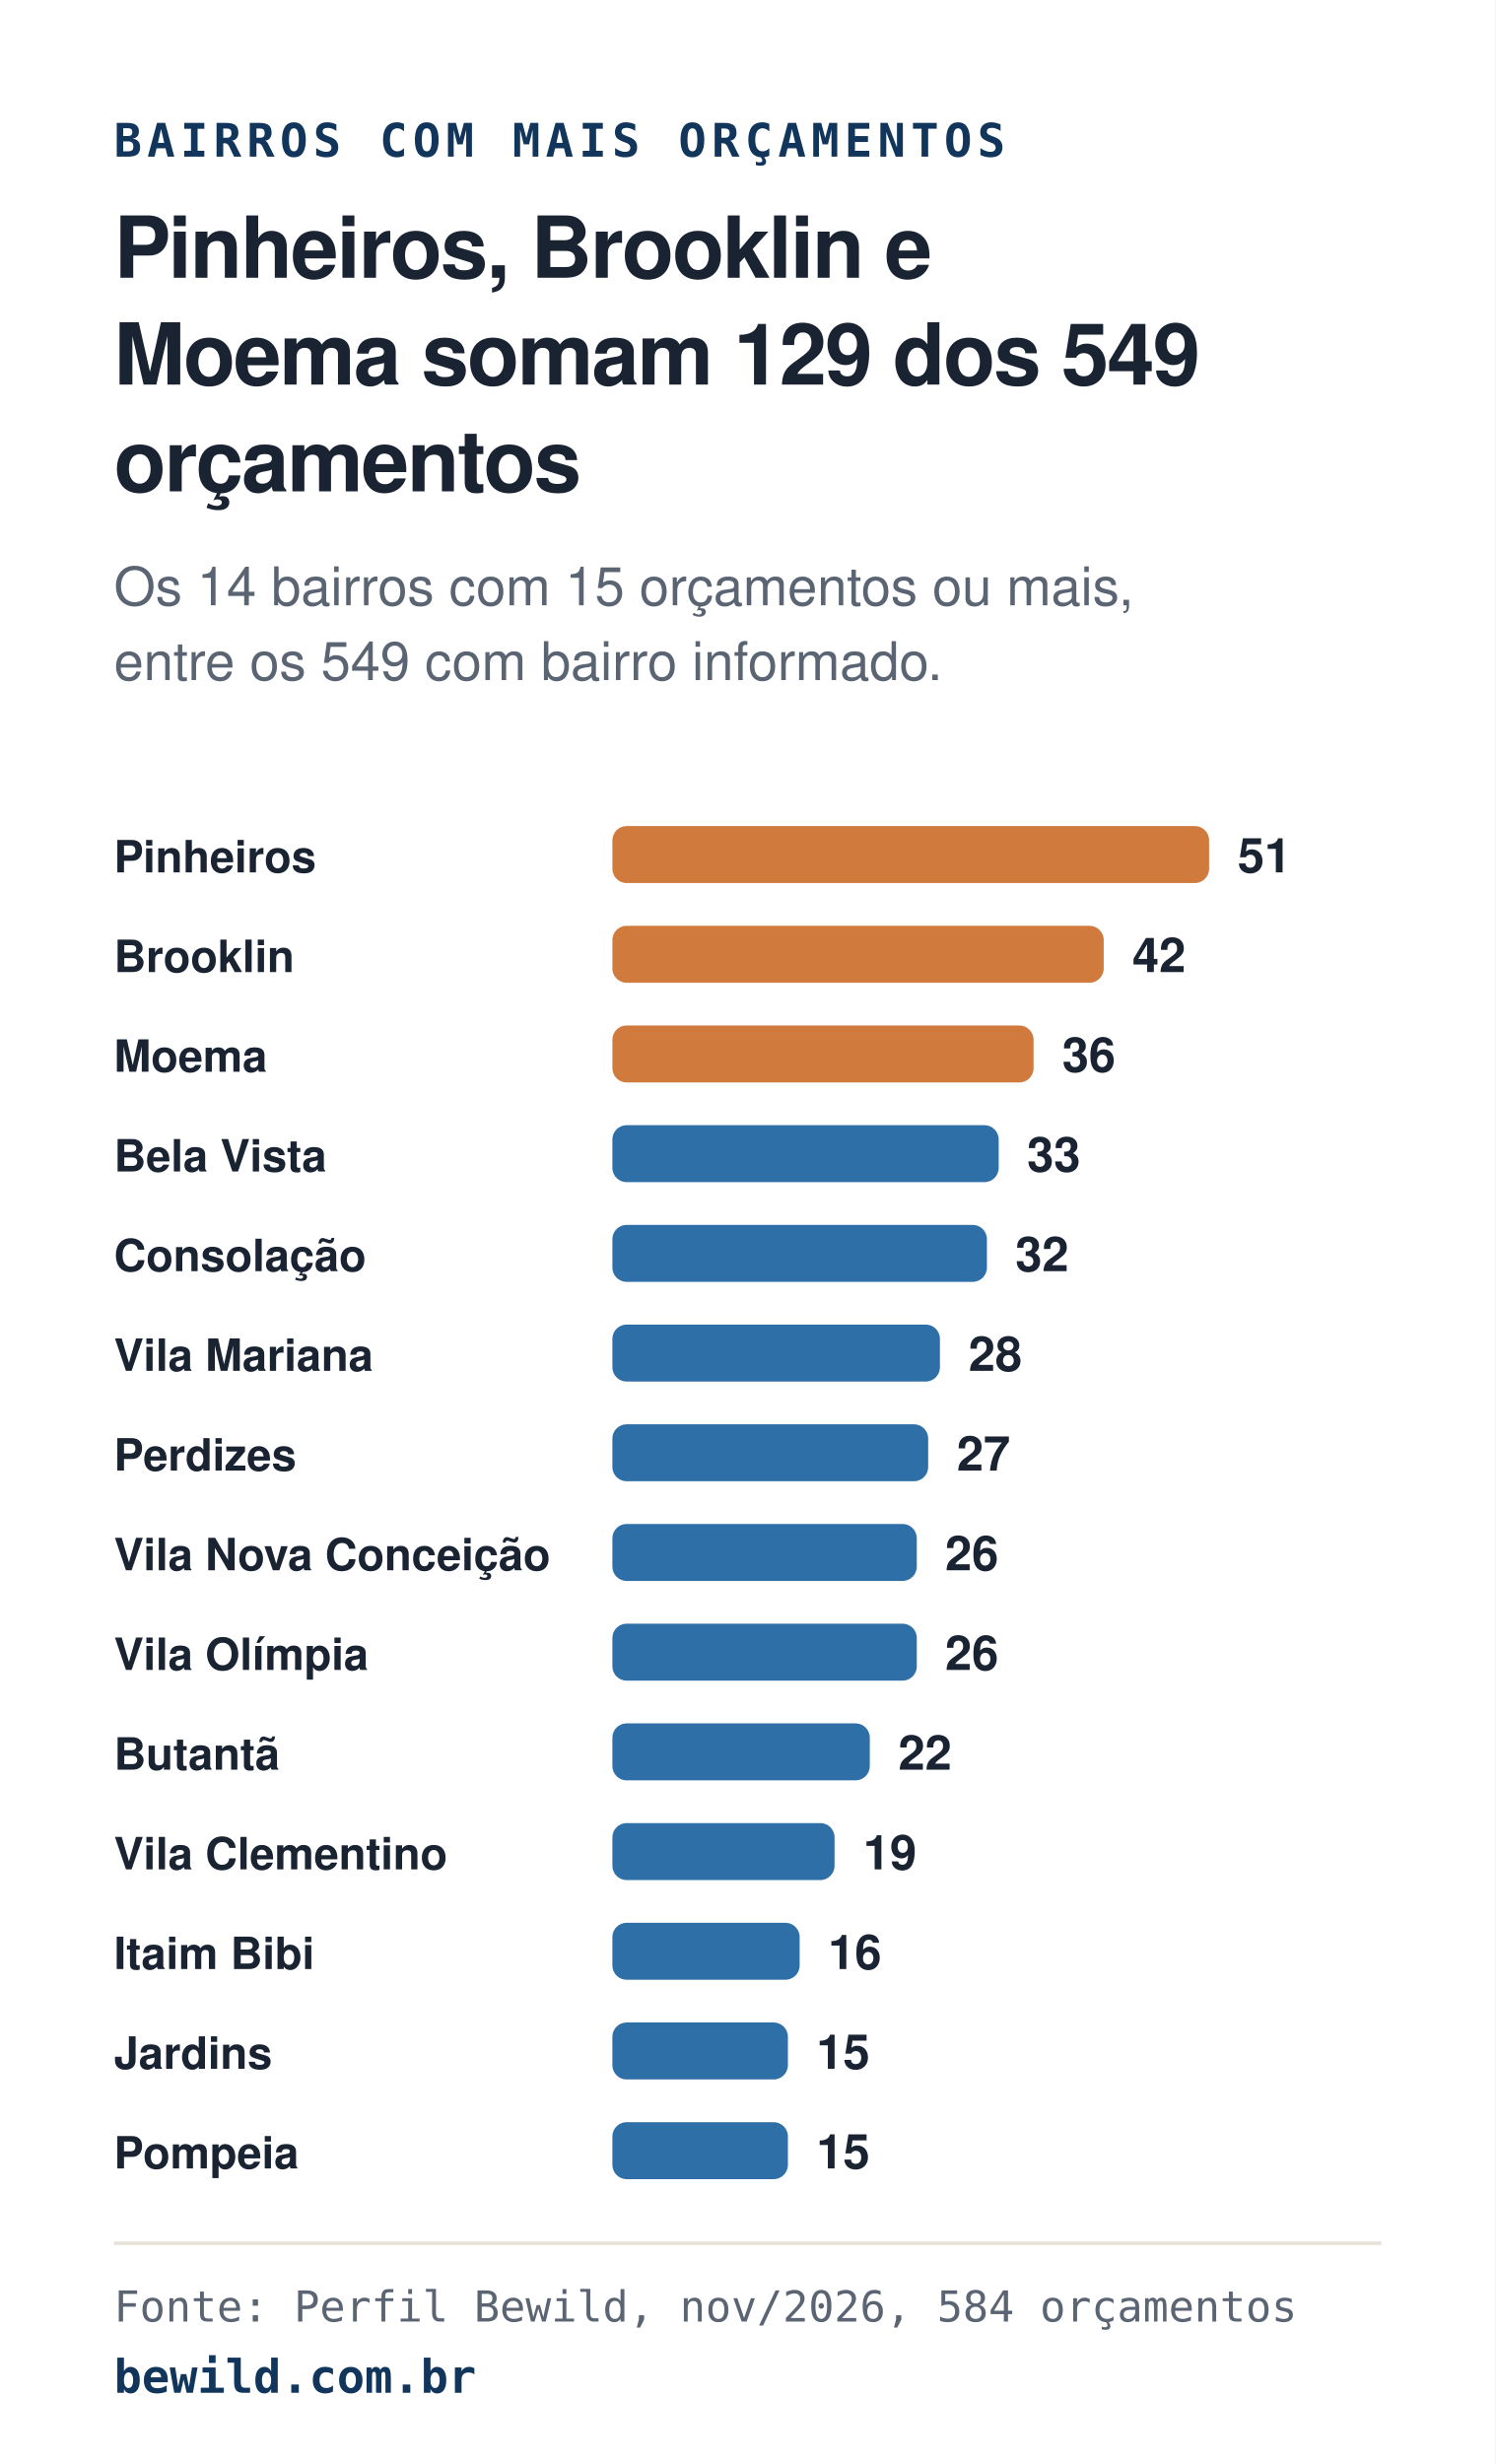
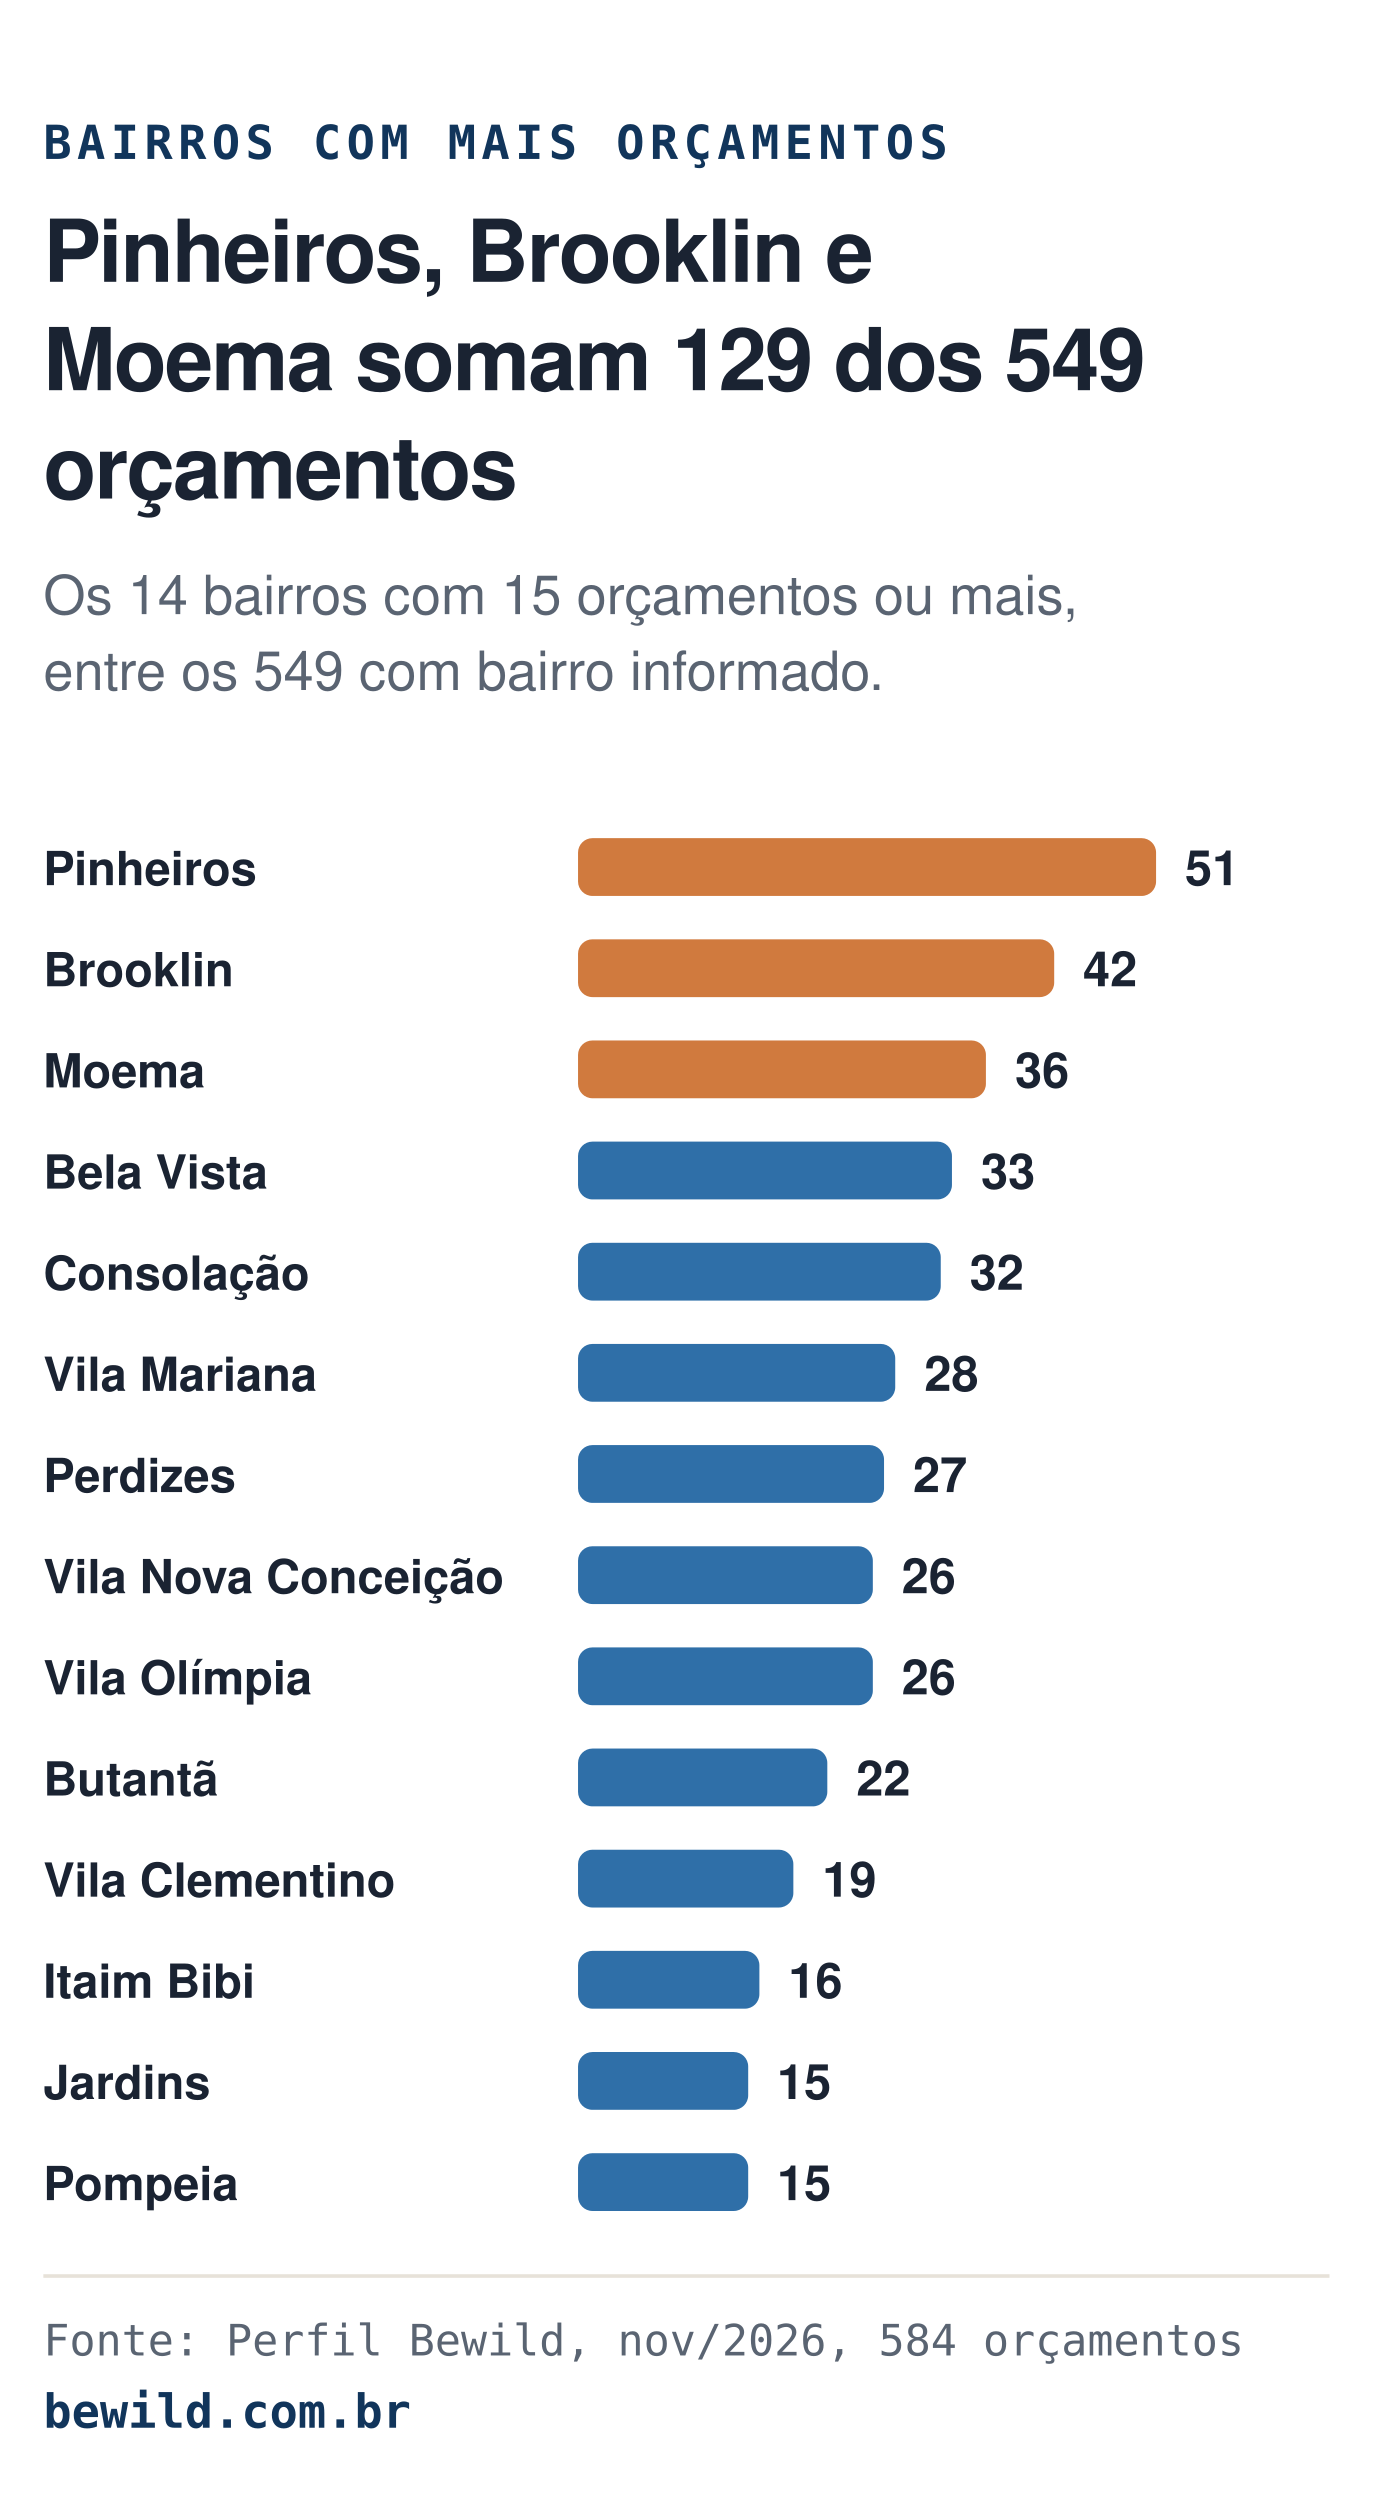
- <svg xmlns="http://www.w3.org/2000/svg" viewBox="0 0 420 692" width="420" height="692" role="img" aria-labelledby="t d">
+ <svg xmlns="http://www.w3.org/2000/svg" viewBox="20 0 380 692" width="380" height="692" role="img" aria-labelledby="t d">
  <style>.s{font-family:Manrope, 'Helvetica Neue', Helvetica, Arial, sans-serif}.m{font-family:'JetBrains Mono', Menlo, Consolas, monospace}</style>
  <rect width="420" height="692" fill="#FFFFFF" />
  <text x="32" y="44" class="m" font-size="13" font-weight="700" fill="#11355B" letter-spacing="1.5">BAIRROS COM MAIS ORÇAMENTOS</text>
  <text x="32" y="78" class="s" font-size="24" font-weight="700" fill="#1A2332" letter-spacing="-0.5">Pinheiros, Brooklin e</text>
  <text x="32" y="108" class="s" font-size="24" font-weight="700" fill="#1A2332" letter-spacing="-0.5">Moema somam 129 dos 549</text>
  <text x="32" y="138" class="s" font-size="24" font-weight="700" fill="#1A2332" letter-spacing="-0.5">orçamentos</text>
  <text x="32" y="170" class="s" font-size="15" fill="#5A6472">Os 14 bairros com 15 orçamentos ou mais,</text>
  <text x="32" y="191" class="s" font-size="15" fill="#5A6472">entre os 549 com bairro informado.</text>
-   <text x="32" y="245" class="s" font-size="12.5" font-weight="600" fill="#1A2332">Pinheiros</text>
-   <rect x="172.0" y="232.0" width="167.6" height="16.0" rx="4" fill="#D07A3E" />
-   <text x="347.619" y="245" class="s" font-size="13.5" font-weight="700" fill="#1A2332">51</text>
-   <text x="32" y="273" class="s" font-size="12.5" font-weight="600" fill="#1A2332">Brooklin</text>
-   <rect x="172.0" y="260.0" width="138.0" height="16.0" rx="4" fill="#D07A3E" />
-   <text x="318.039" y="273" class="s" font-size="13.5" font-weight="700" fill="#1A2332">42</text>
-   <text x="32" y="301" class="s" font-size="12.5" font-weight="600" fill="#1A2332">Moema</text>
-   <rect x="172.0" y="288.0" width="118.3" height="16.0" rx="4" fill="#D07A3E" />
-   <text x="298.319" y="301" class="s" font-size="13.5" font-weight="700" fill="#1A2332">36</text>
-   <text x="32" y="329" class="s" font-size="12.5" font-weight="600" fill="#1A2332">Bela Vista</text>
-   <rect x="172.0" y="316.0" width="108.5" height="16.0" rx="4" fill="#2F6FA8" />
-   <text x="288.459" y="329" class="s" font-size="13.5" font-weight="700" fill="#1A2332">33</text>
-   <text x="32" y="357" class="s" font-size="12.5" font-weight="600" fill="#1A2332">Consolação</text>
-   <rect x="172.0" y="344.0" width="105.2" height="16.0" rx="4" fill="#2F6FA8" />
-   <text x="285.173" y="357" class="s" font-size="13.5" font-weight="700" fill="#1A2332">32</text>
-   <text x="32" y="385" class="s" font-size="12.5" font-weight="600" fill="#1A2332">Vila Mariana</text>
-   <rect x="172.0" y="372.0" width="92.0" height="16.0" rx="4" fill="#2F6FA8" />
-   <text x="272.026" y="385" class="s" font-size="13.5" font-weight="700" fill="#1A2332">28</text>
-   <text x="32" y="413" class="s" font-size="12.5" font-weight="600" fill="#1A2332">Perdizes</text>
-   <rect x="172.0" y="400.0" width="88.7" height="16.0" rx="4" fill="#2F6FA8" />
-   <text x="268.739" y="413" class="s" font-size="13.5" font-weight="700" fill="#1A2332">27</text>
-   <text x="32" y="441" class="s" font-size="12.5" font-weight="600" fill="#1A2332">Vila Nova Conceição</text>
-   <rect x="172.0" y="428.0" width="85.5" height="16.0" rx="4" fill="#2F6FA8" />
-   <text x="265.453" y="441" class="s" font-size="13.5" font-weight="700" fill="#1A2332">26</text>
-   <text x="32" y="469" class="s" font-size="12.5" font-weight="600" fill="#1A2332">Vila Olímpia</text>
-   <rect x="172.0" y="456.0" width="85.5" height="16.0" rx="4" fill="#2F6FA8" />
-   <text x="265.453" y="469" class="s" font-size="13.5" font-weight="700" fill="#1A2332">26</text>
-   <text x="32" y="497" class="s" font-size="12.5" font-weight="600" fill="#1A2332">Butantã</text>
-   <rect x="172.0" y="484.0" width="72.3" height="16.0" rx="4" fill="#2F6FA8" />
-   <text x="252.306" y="497" class="s" font-size="13.5" font-weight="700" fill="#1A2332">22</text>
-   <text x="32" y="525" class="s" font-size="12.5" font-weight="600" fill="#1A2332">Vila Clementino</text>
-   <rect x="172.0" y="512.0" width="62.4" height="16.0" rx="4" fill="#2F6FA8" />
-   <text x="242.446" y="525" class="s" font-size="13.5" font-weight="700" fill="#1A2332">19</text>
-   <text x="32" y="553" class="s" font-size="12.5" font-weight="600" fill="#1A2332">Itaim Bibi</text>
-   <rect x="172.0" y="540.0" width="52.6" height="16.0" rx="4" fill="#2F6FA8" />
-   <text x="232.586" y="553" class="s" font-size="13.5" font-weight="700" fill="#1A2332">16</text>
-   <text x="32" y="581" class="s" font-size="12.5" font-weight="600" fill="#1A2332">Jardins</text>
-   <rect x="172.0" y="568.0" width="49.3" height="16.0" rx="4" fill="#2F6FA8" />
-   <text x="229.3" y="581" class="s" font-size="13.5" font-weight="700" fill="#1A2332">15</text>
-   <text x="32" y="609" class="s" font-size="12.5" font-weight="600" fill="#1A2332">Pompeia</text>
-   <rect x="172.0" y="596.0" width="49.3" height="16.0" rx="4" fill="#2F6FA8" />
-   <text x="229.3" y="609" class="s" font-size="13.5" font-weight="700" fill="#1A2332">15</text>
+   <text x="32" y="245" class="s" font-size="13" font-weight="600" fill="#1A2332">Pinheiros</text>
+   <rect x="180.0" y="232.0" width="160.0" height="16.0" rx="4" fill="#D07A3E" />
+   <text x="348" y="245" class="s" font-size="13.5" font-weight="700" fill="#1A2332">51</text>
+   <text x="32" y="273" class="s" font-size="13" font-weight="600" fill="#1A2332">Brooklin</text>
+   <rect x="180.0" y="260.0" width="131.8" height="16.0" rx="4" fill="#D07A3E" />
+   <text x="319.765" y="273" class="s" font-size="13.5" font-weight="700" fill="#1A2332">42</text>
+   <text x="32" y="301" class="s" font-size="13" font-weight="600" fill="#1A2332">Moema</text>
+   <rect x="180.0" y="288.0" width="112.9" height="16.0" rx="4" fill="#D07A3E" />
+   <text x="300.941" y="301" class="s" font-size="13.5" font-weight="700" fill="#1A2332">36</text>
+   <text x="32" y="329" class="s" font-size="13" font-weight="600" fill="#1A2332">Bela Vista</text>
+   <rect x="180.0" y="316.0" width="103.5" height="16.0" rx="4" fill="#2F6FA8" />
+   <text x="291.529" y="329" class="s" font-size="13.5" font-weight="700" fill="#1A2332">33</text>
+   <text x="32" y="357" class="s" font-size="13" font-weight="600" fill="#1A2332">Consolação</text>
+   <rect x="180.0" y="344.0" width="100.4" height="16.0" rx="4" fill="#2F6FA8" />
+   <text x="288.392" y="357" class="s" font-size="13.5" font-weight="700" fill="#1A2332">32</text>
+   <text x="32" y="385" class="s" font-size="13" font-weight="600" fill="#1A2332">Vila Mariana</text>
+   <rect x="180.0" y="372.0" width="87.8" height="16.0" rx="4" fill="#2F6FA8" />
+   <text x="275.843" y="385" class="s" font-size="13.5" font-weight="700" fill="#1A2332">28</text>
+   <text x="32" y="413" class="s" font-size="13" font-weight="600" fill="#1A2332">Perdizes</text>
+   <rect x="180.0" y="400.0" width="84.7" height="16.0" rx="4" fill="#2F6FA8" />
+   <text x="272.706" y="413" class="s" font-size="13.5" font-weight="700" fill="#1A2332">27</text>
+   <text x="32" y="441" class="s" font-size="13" font-weight="600" fill="#1A2332">Vila Nova Conceição</text>
+   <rect x="180.0" y="428.0" width="81.6" height="16.0" rx="4" fill="#2F6FA8" />
+   <text x="269.569" y="441" class="s" font-size="13.5" font-weight="700" fill="#1A2332">26</text>
+   <text x="32" y="469" class="s" font-size="13" font-weight="600" fill="#1A2332">Vila Olímpia</text>
+   <rect x="180.0" y="456.0" width="81.6" height="16.0" rx="4" fill="#2F6FA8" />
+   <text x="269.569" y="469" class="s" font-size="13.5" font-weight="700" fill="#1A2332">26</text>
+   <text x="32" y="497" class="s" font-size="13" font-weight="600" fill="#1A2332">Butantã</text>
+   <rect x="180.0" y="484.0" width="69.0" height="16.0" rx="4" fill="#2F6FA8" />
+   <text x="257.02" y="497" class="s" font-size="13.5" font-weight="700" fill="#1A2332">22</text>
+   <text x="32" y="525" class="s" font-size="13" font-weight="600" fill="#1A2332">Vila Clementino</text>
+   <rect x="180.0" y="512.0" width="59.6" height="16.0" rx="4" fill="#2F6FA8" />
+   <text x="247.608" y="525" class="s" font-size="13.5" font-weight="700" fill="#1A2332">19</text>
+   <text x="32" y="553" class="s" font-size="13" font-weight="600" fill="#1A2332">Itaim Bibi</text>
+   <rect x="180.0" y="540.0" width="50.2" height="16.0" rx="4" fill="#2F6FA8" />
+   <text x="238.196" y="553" class="s" font-size="13.5" font-weight="700" fill="#1A2332">16</text>
+   <text x="32" y="581" class="s" font-size="13" font-weight="600" fill="#1A2332">Jardins</text>
+   <rect x="180.0" y="568.0" width="47.1" height="16.0" rx="4" fill="#2F6FA8" />
+   <text x="235.059" y="581" class="s" font-size="13.5" font-weight="700" fill="#1A2332">15</text>
+   <text x="32" y="609" class="s" font-size="13" font-weight="600" fill="#1A2332">Pompeia</text>
+   <rect x="180.0" y="596.0" width="47.1" height="16.0" rx="4" fill="#2F6FA8" />
+   <text x="235.059" y="609" class="s" font-size="13.5" font-weight="700" fill="#1A2332">15</text>
  <line x1="32.0" y1="630.0" x2="388.0" y2="630.0" stroke="#E7E2D9" stroke-width="1" />
  <text x="32" y="652" class="m" font-size="12" fill="#5A6472">Fonte: Perfil Bewild, nov/2026, 584 orçamentos</text>
  <text x="32" y="672" class="m" font-size="13" font-weight="700" fill="#11355B">bewild.com.br</text>
</svg>
